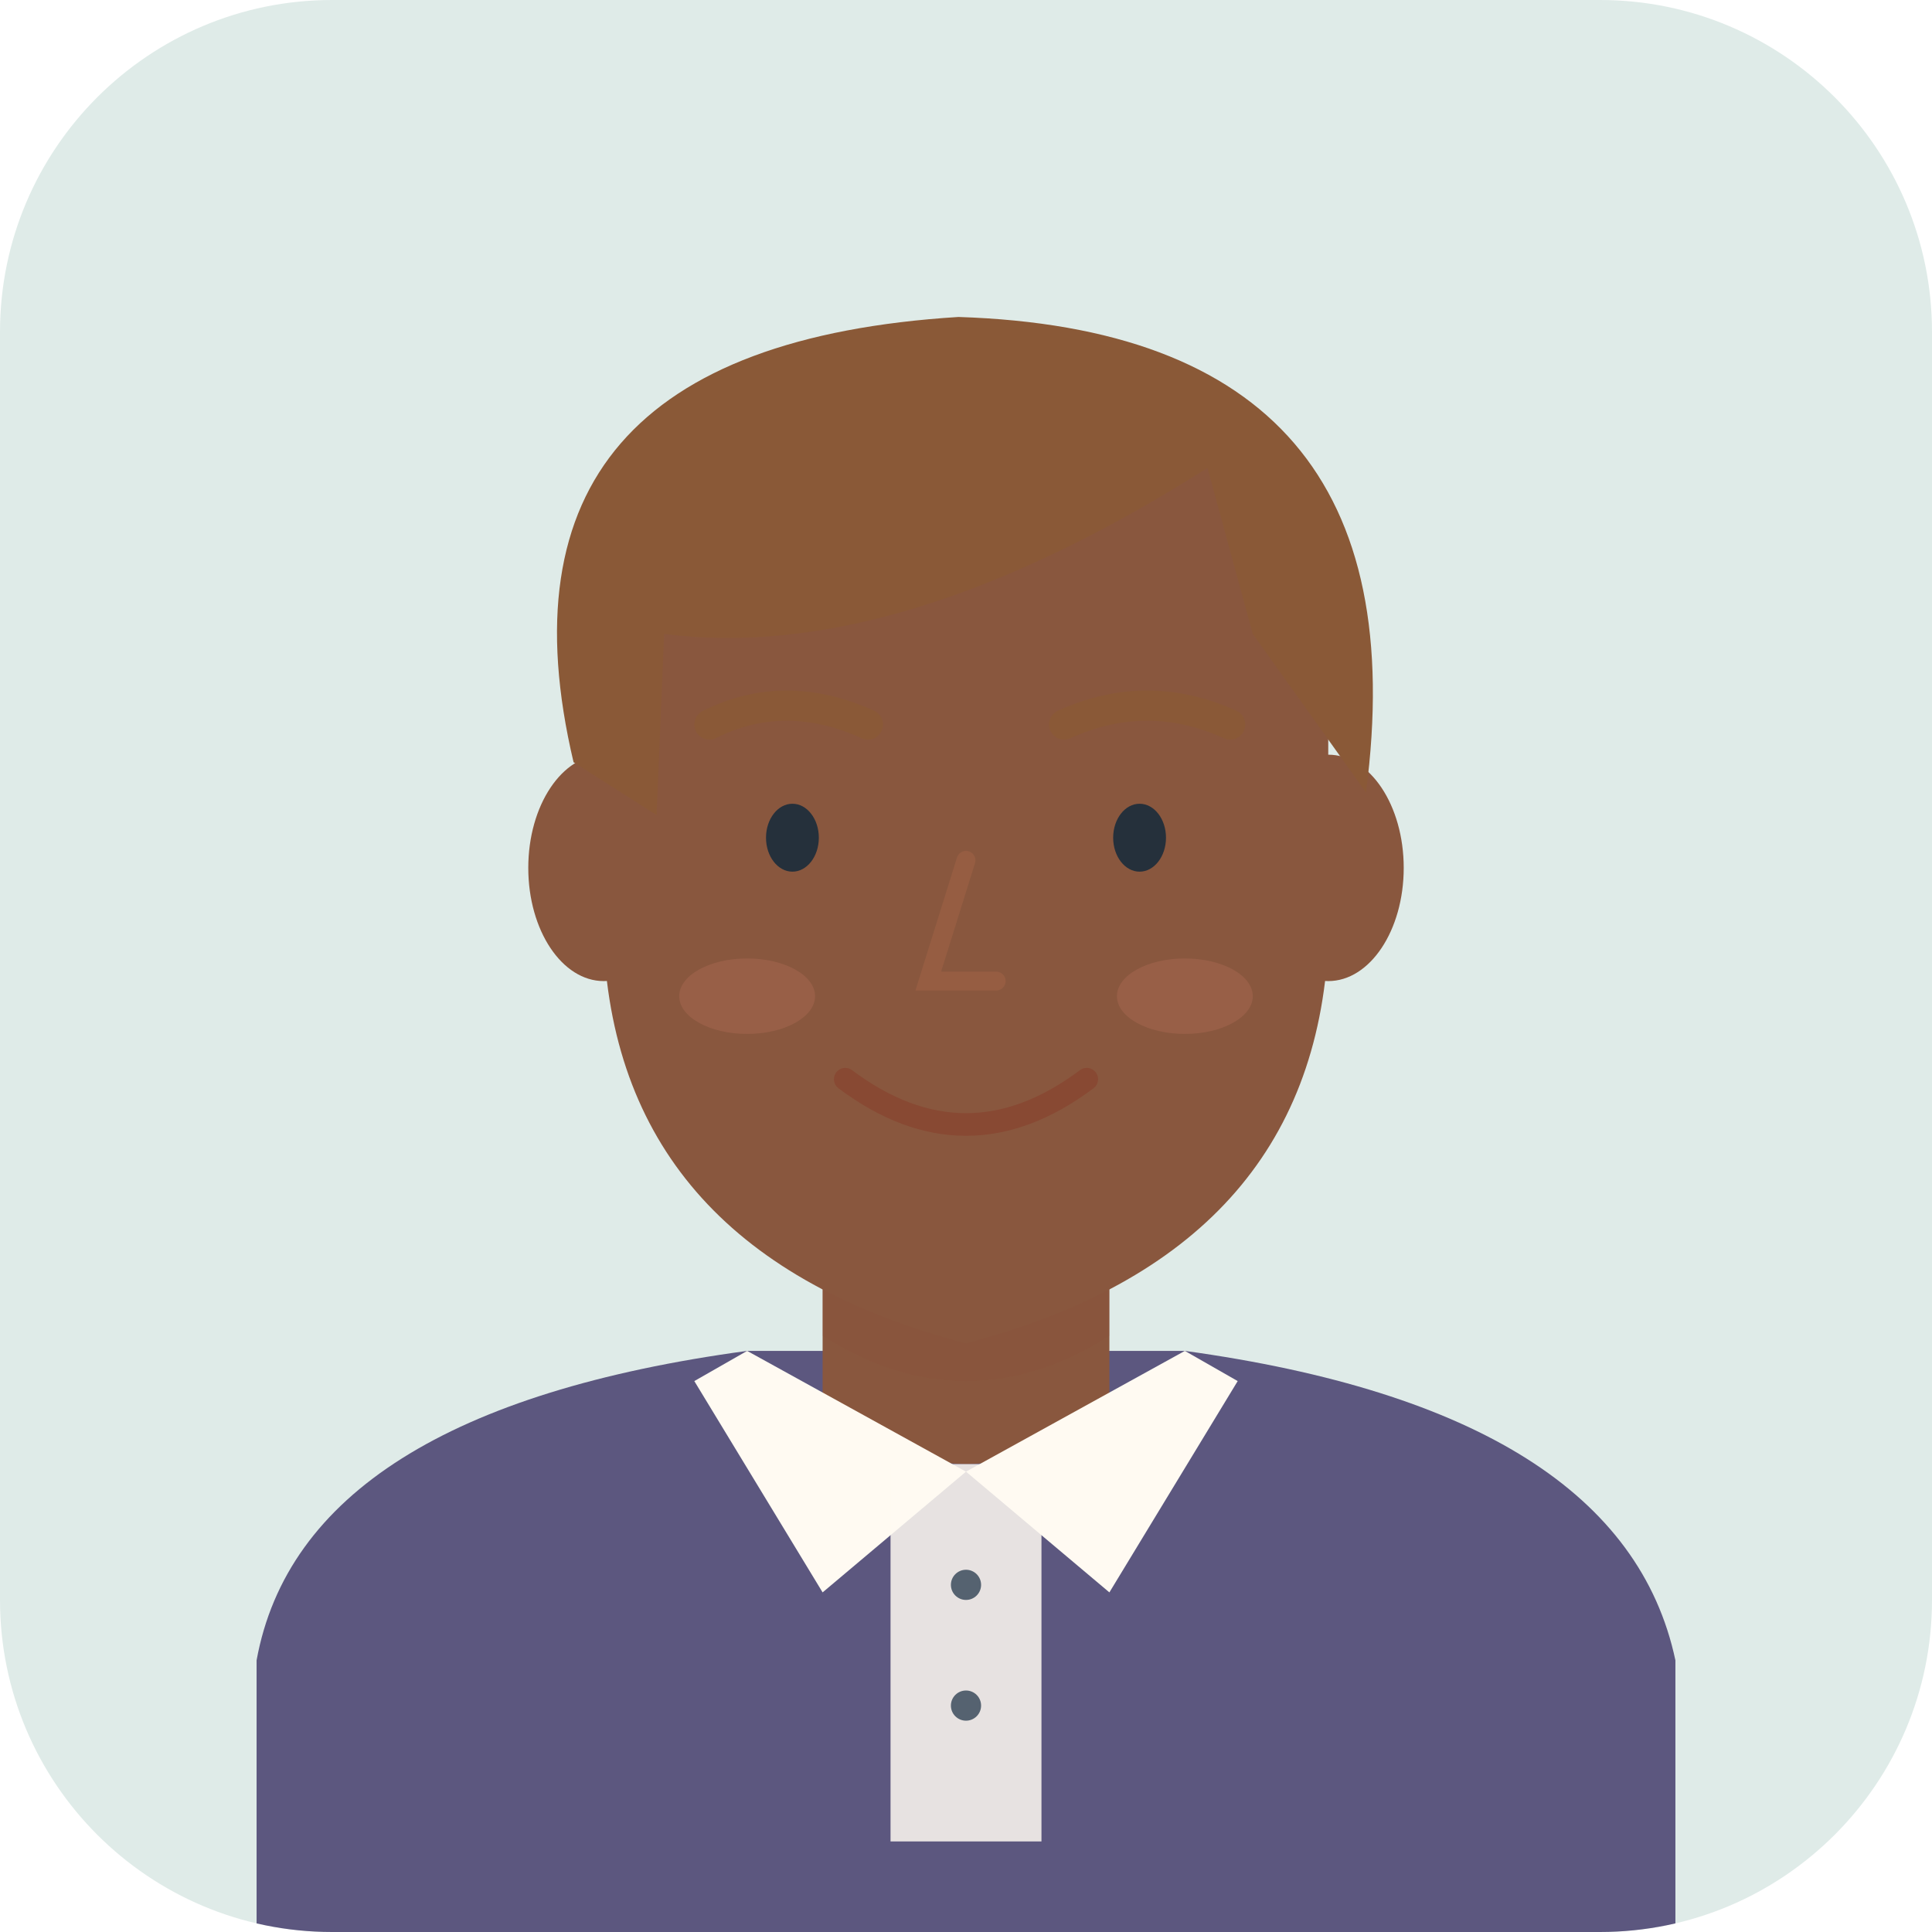
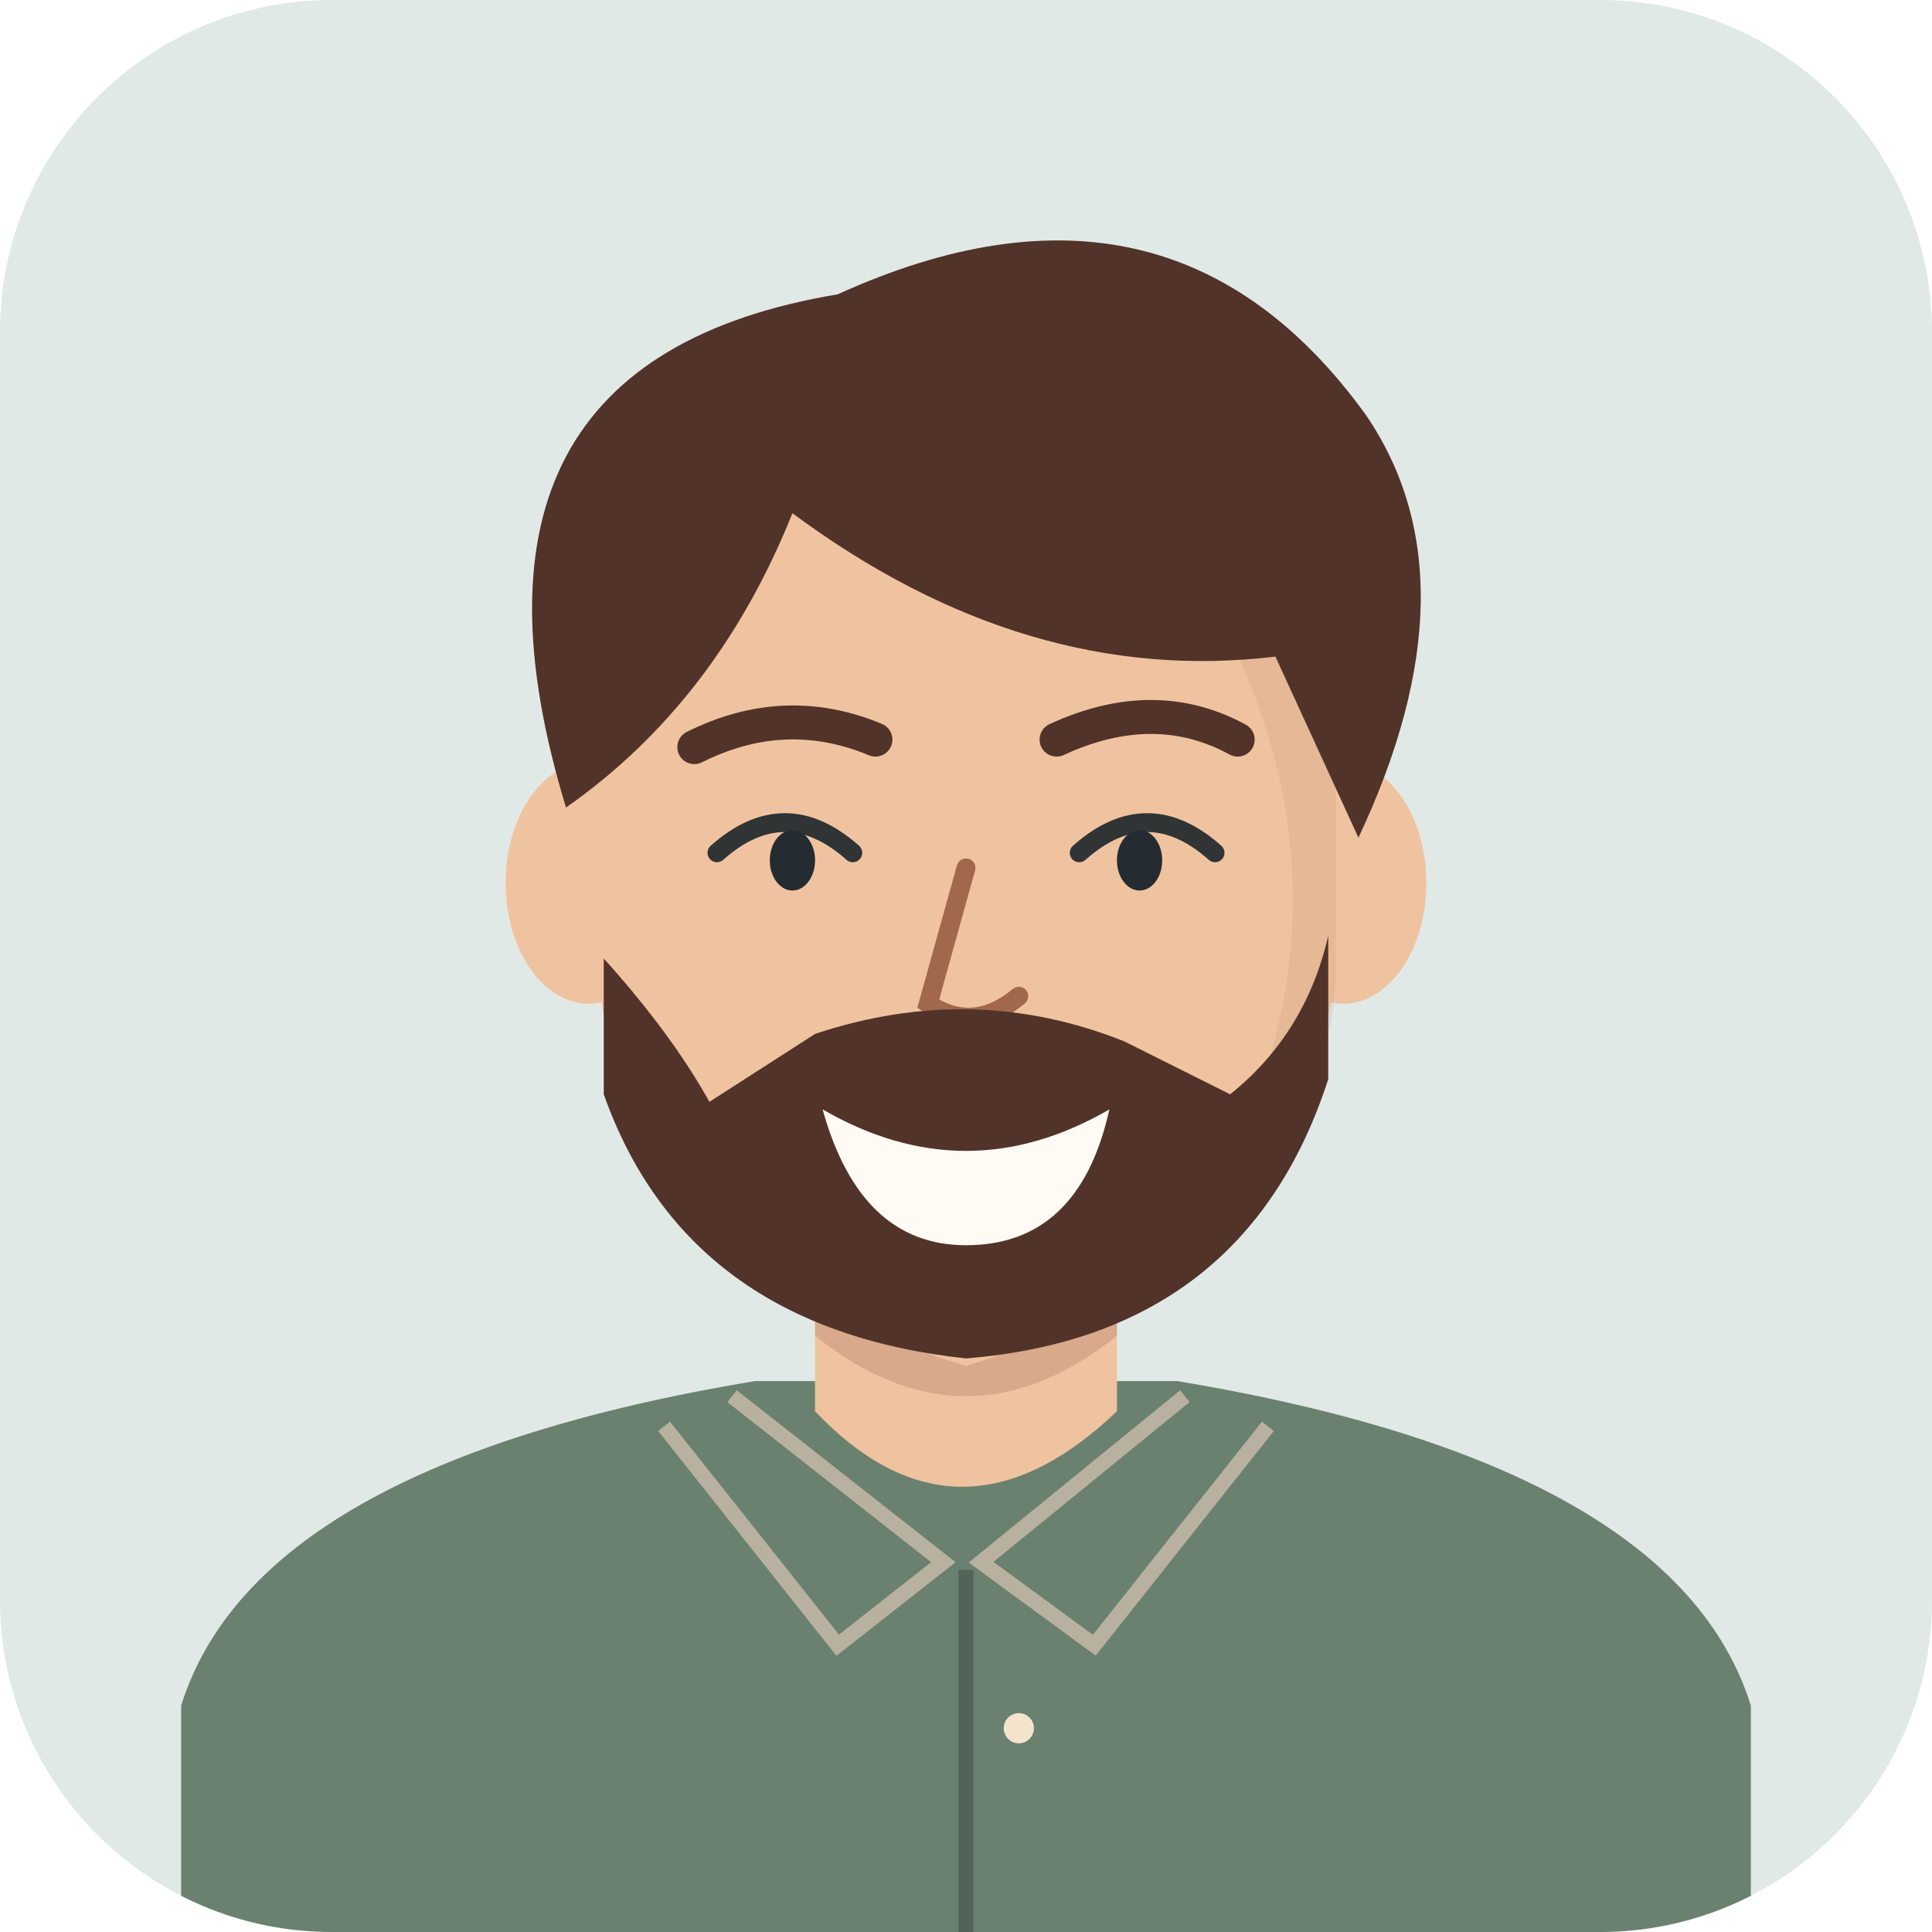
<svg xmlns="http://www.w3.org/2000/svg" viewBox="0 0 256 256" role="img" aria-labelledby="title">
  <defs>
    <clipPath id="portrait">
      <rect width="256" height="256" rx="44" />
    </clipPath>
  </defs>
  <g clip-path="url(#portrait)">
-     <path fill="#dfebe8" d="M0 0H256V256H0Z" />
-     <path d="M34 256V220Q40 187 99 179H157Q215 187 222 220V256Z" fill="#5c577f" />
-     <path d="M109 155V185Q128 203 147 185V155Z" fill="#89573e" />
-     <path d="M109 165Q128 182 147 165V177Q128 189 109 177Z" fill="#8a4b35" opacity=".18" />
-     <path d="M99 179L128 195L109 211L92 183M157 179L128 195L147 211L164 183" fill="#fffaf2" />
-     <path d="M118 194H138V244H118Z" fill="#fffaf2" opacity=".85" />
-     <circle cx="128" cy="210" r="2" fill="#556270" />
-     <circle cx="128" cy="226" r="2" fill="#556270" />
-     <ellipse cx="80" cy="115" rx="10" ry="15" fill="#89573e" />
-     <ellipse cx="176" cy="115" rx="10" ry="15" fill="#89573e" />
-     <path d="M80 91Q80 53 128 53Q176 53 176 91V125Q174 166 128 178Q82 166 80 125Z" fill="#89573e" />
-     <path d="M76 101Q63 46 127 42Q189 44 181 105L166 84L160 62Q119 88 88 84L87 108Z" fill="#8a5937" />
-     <path d="M94 96Q104 91 115 96M141 96Q152 91 163 96" fill="none" stroke="#8a5937" stroke-width="4" stroke-linecap="round" />
-     <ellipse cx="105" cy="111" rx="3.5" ry="4.5" fill="#25303b" />
-     <ellipse cx="151" cy="111" rx="3.5" ry="4.5" fill="#25303b" />
-     <path d="M128 114L123 130H132" fill="none" stroke="#965d42" stroke-width="2.5" stroke-linecap="round" />
-     <path d="M112 143Q128 155 144 143" fill="none" stroke="#884933" stroke-width="3" stroke-linecap="round" />
-     <ellipse cx="99" cy="132" rx="9" ry="5" fill="#ce7a67" opacity=".22" />
-     <ellipse cx="157" cy="132" rx="9" ry="5" fill="#ce7a67" opacity=".22" />
+     <path fill="#e1e9e6" d="M0 0H256V256H0Z" />
+     <path d="M24 256V226Q34 194 100 183H156Q222 194 232 226V256Z" fill="#6b8170" />
+     <path d="M108 157V187Q127 207 148 187V157Z" fill="#f0c3a0" />
+     <path d="M108 164Q126 180 148 165V177Q128 193 108 177Z" fill="#7a4230" opacity=".2" />
+     <path d="M97 185L125 207L111 218L88 189M157 185L130 207L145 218L168 189" fill="#6b8170" stroke="#b9b1a0" stroke-width="2" />
+     <path d="M128 208V256" stroke="#151e23" stroke-width="2" opacity=".3" />
+     <circle cx="135" cy="229" r="2" fill="#f5e4cc" />
+     <ellipse cx="78" cy="117" rx="11" ry="16" fill="#f0c3a0" />
+     <ellipse cx="178" cy="117" rx="11" ry="16" fill="#f0c3a0" />
+     <path d="M79 91Q80 53 128 51Q177 53 177 93V127Q174 167 128 181Q82 167 79 127Z" fill="#f0c3a0" />
+     <path d="M157 74Q180 110 166 147L148 169Q178 153 177 126V94Q175 80 157 74Z" fill="#85523c" opacity=".1" />
+     <path d="M75 107Q57 48 111 39Q155 19 181 55Q196 77 180 111L169 87Q136 91 105 68Q95 93 75 107Z" fill="#513329" />
+     <path d="M92 99Q104 93 116 98M140 98Q153 92 164 98" fill="none" stroke="#513329" stroke-width="4.5" stroke-linecap="round" />
+     <path d="M95 113Q104 105 113 113M143 113Q152 105 161 113" fill="none" stroke="#303434" stroke-width="2.5" stroke-linecap="round" />
+     <ellipse cx="105" cy="114" rx="3" ry="4" fill="#242c32" />
+     <ellipse cx="151" cy="114" rx="3" ry="4" fill="#242c32" />
+     <path d="M128 115L123 133Q129 137 135 132" fill="none" stroke="#a1684c" stroke-width="2.5" stroke-linecap="round" />
+     <path d="M80 127Q89 137 94 146L108 137Q129 130 149 138L163 145Q173 137 176 124V143Q165 177 128 180Q91 176 80 145Z" fill="#513329" />
+     <path d="M109 147Q128 158 147 147Q143 165 128 165Q114 165 109 147Z" fill="#fffaf4" />
  </g>
</svg>
